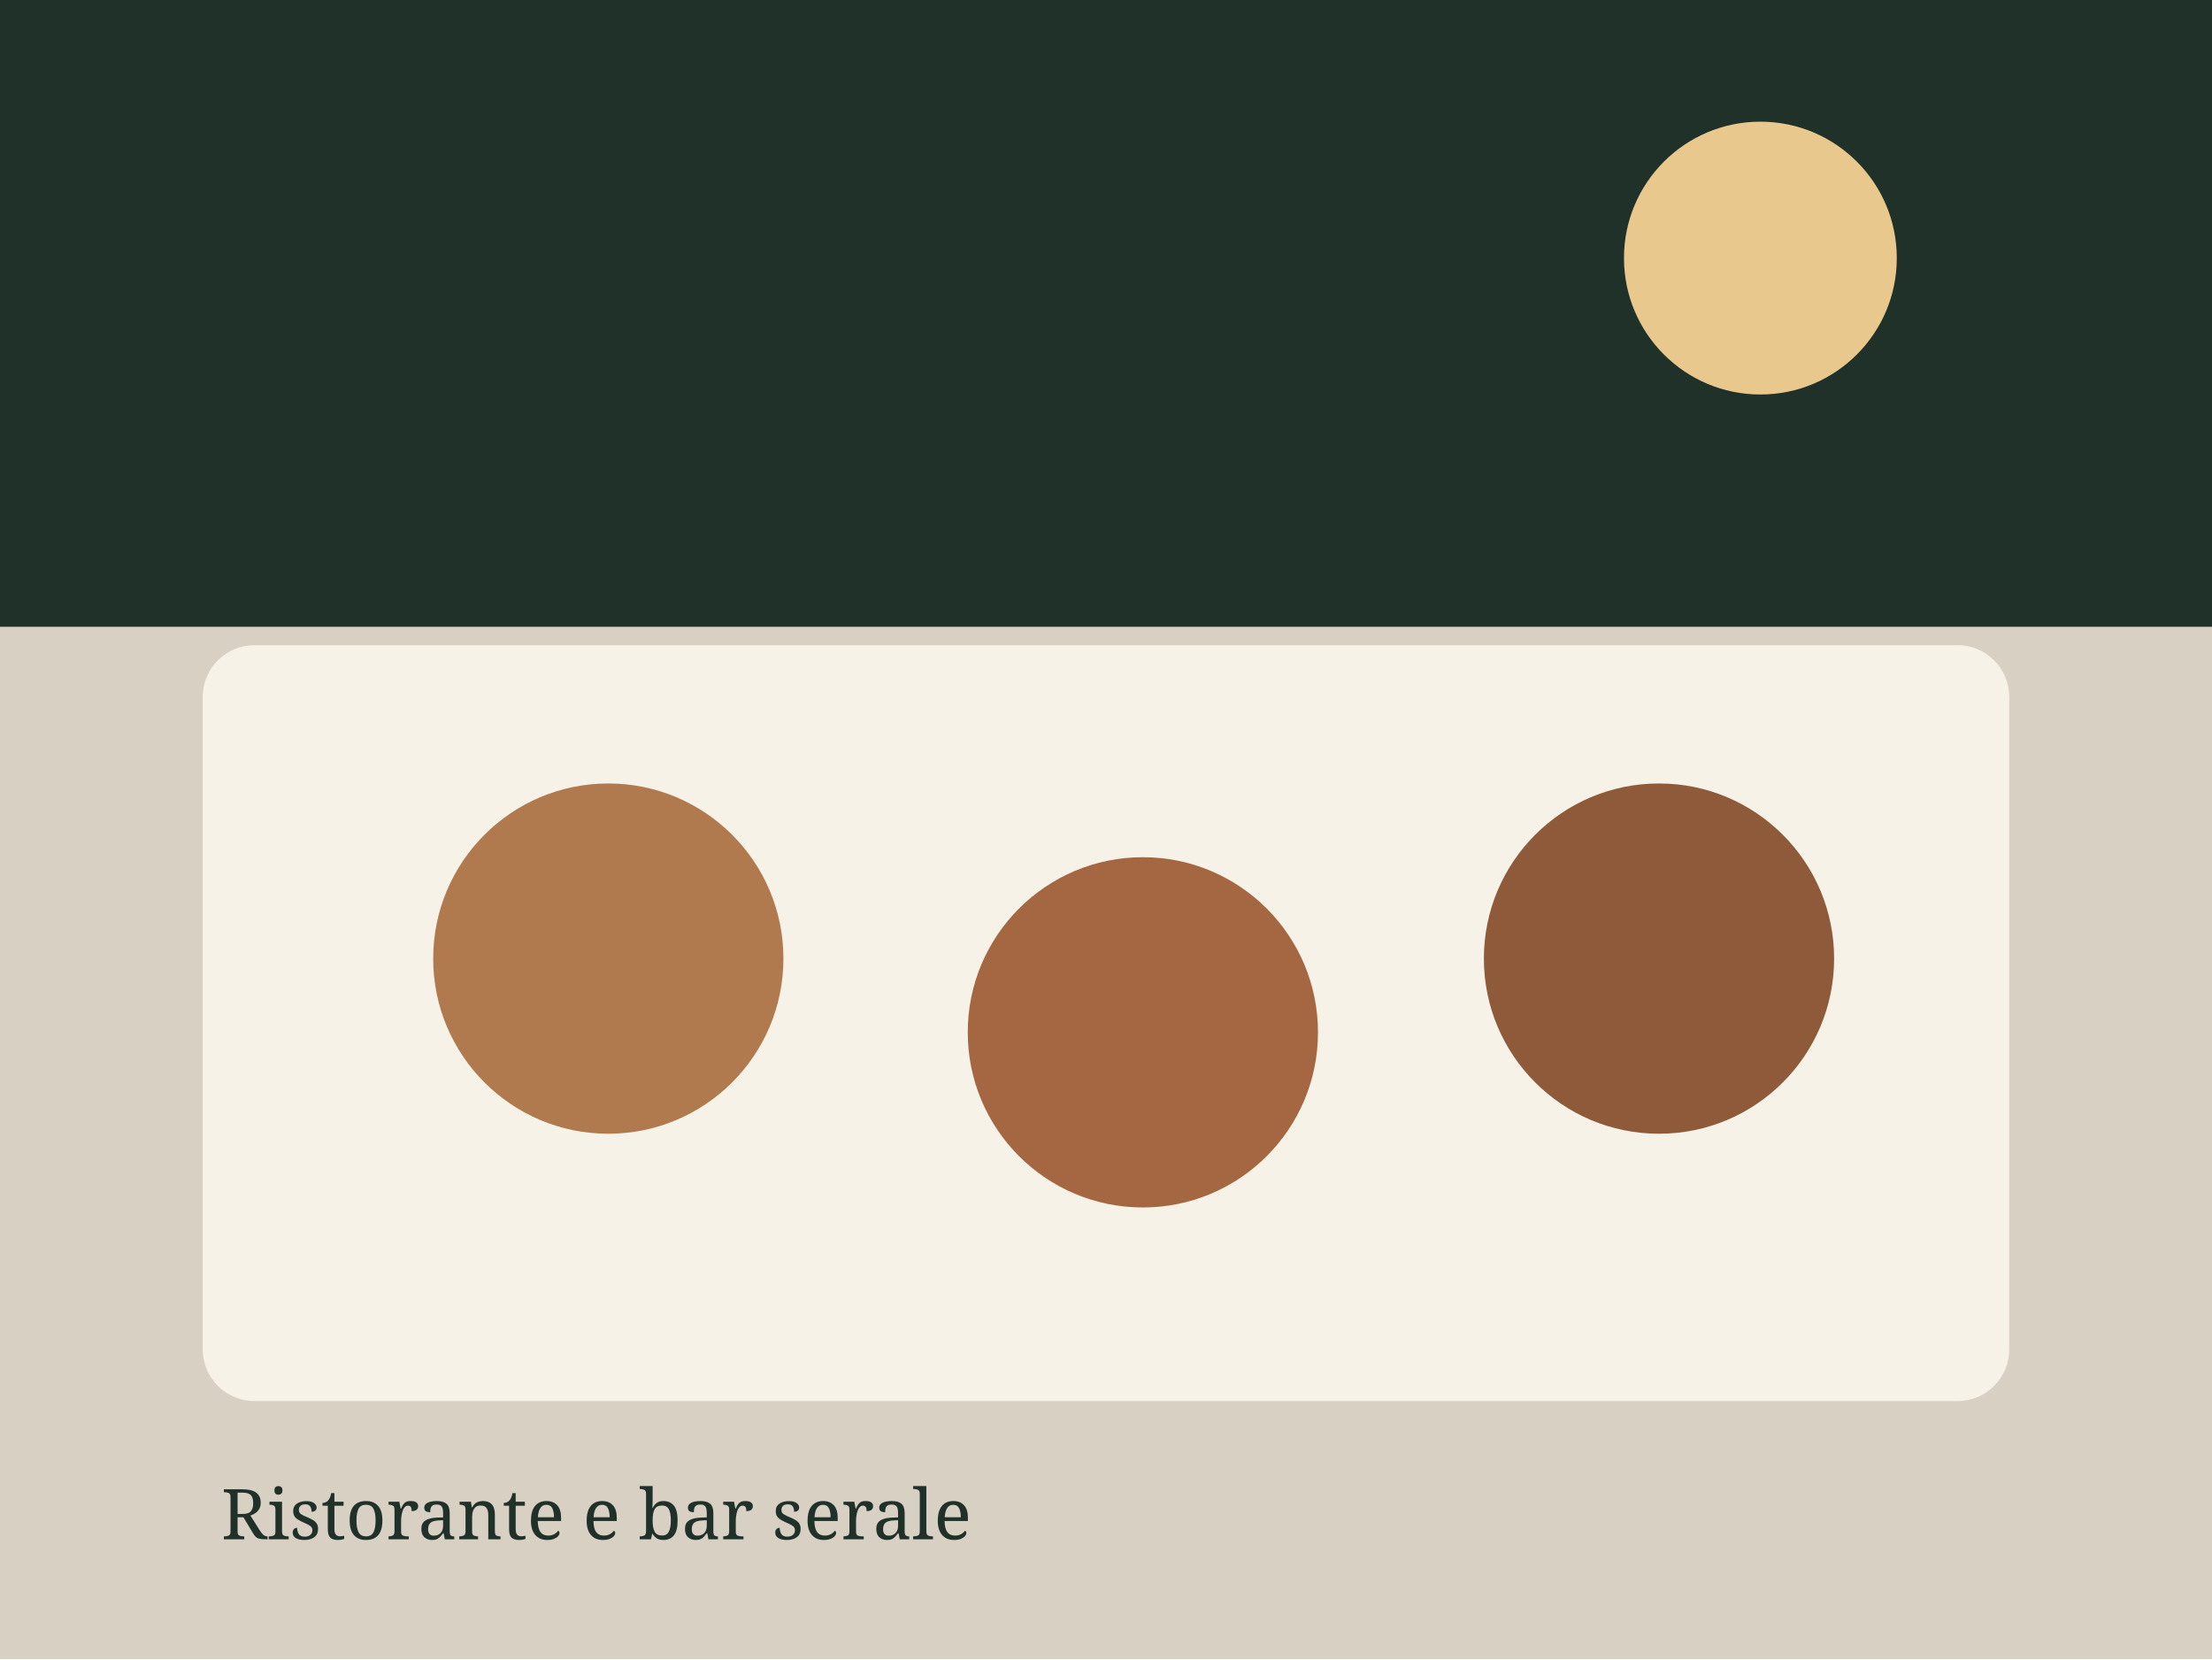
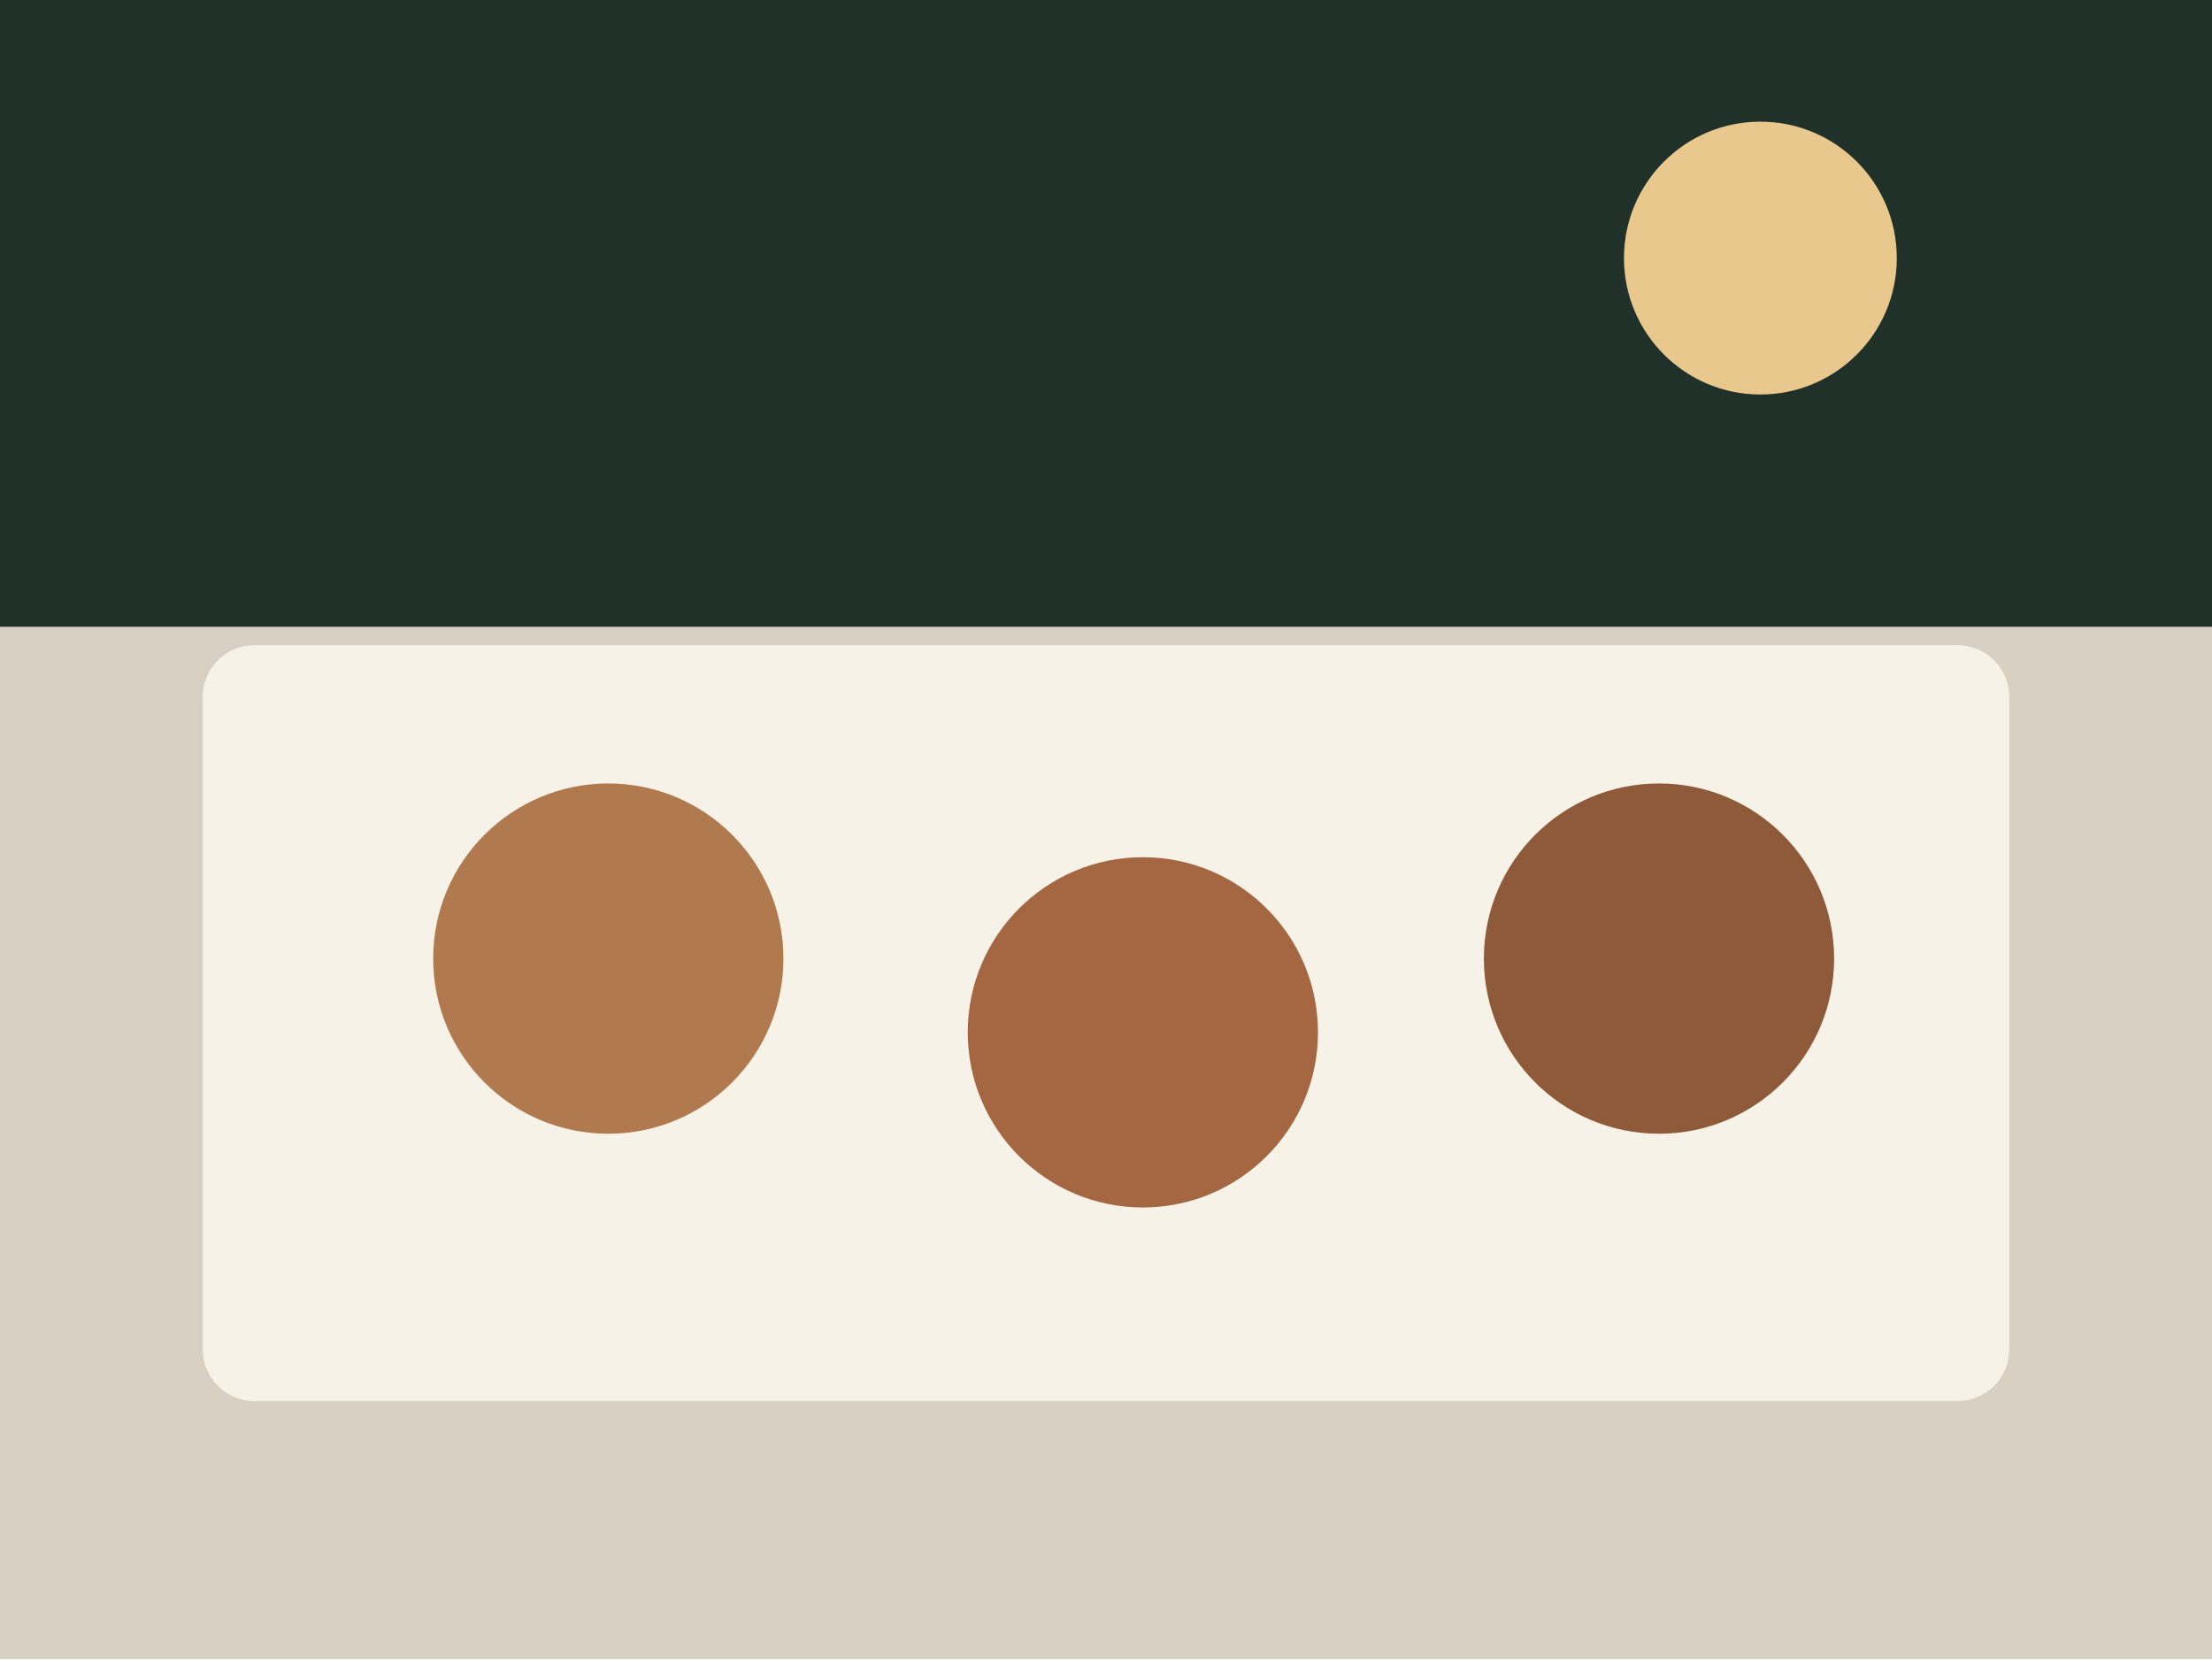
<svg xmlns="http://www.w3.org/2000/svg" viewBox="0 0 1200 900" role="img" aria-labelledby="title desc">
  <rect width="1200" height="900" fill="#d9d0c4" />
  <rect x="0" y="0" width="1200" height="340" fill="#20312a" />
  <circle cx="955" cy="140" r="74" fill="#e9c88d" />
  <rect x="110" y="350" width="980" height="410" rx="28" fill="#f7f2e8" />
  <circle cx="330" cy="520" r="95" fill="#b07a4e" />
  <circle cx="620" cy="560" r="95" fill="#a46741" />
  <circle cx="900" cy="520" r="95" fill="#8e5a39" />
-   <text x="120" y="835" fill="#20312a" font-family="Georgia, serif" font-size="38">Ristorante e bar serale</text>
</svg>
